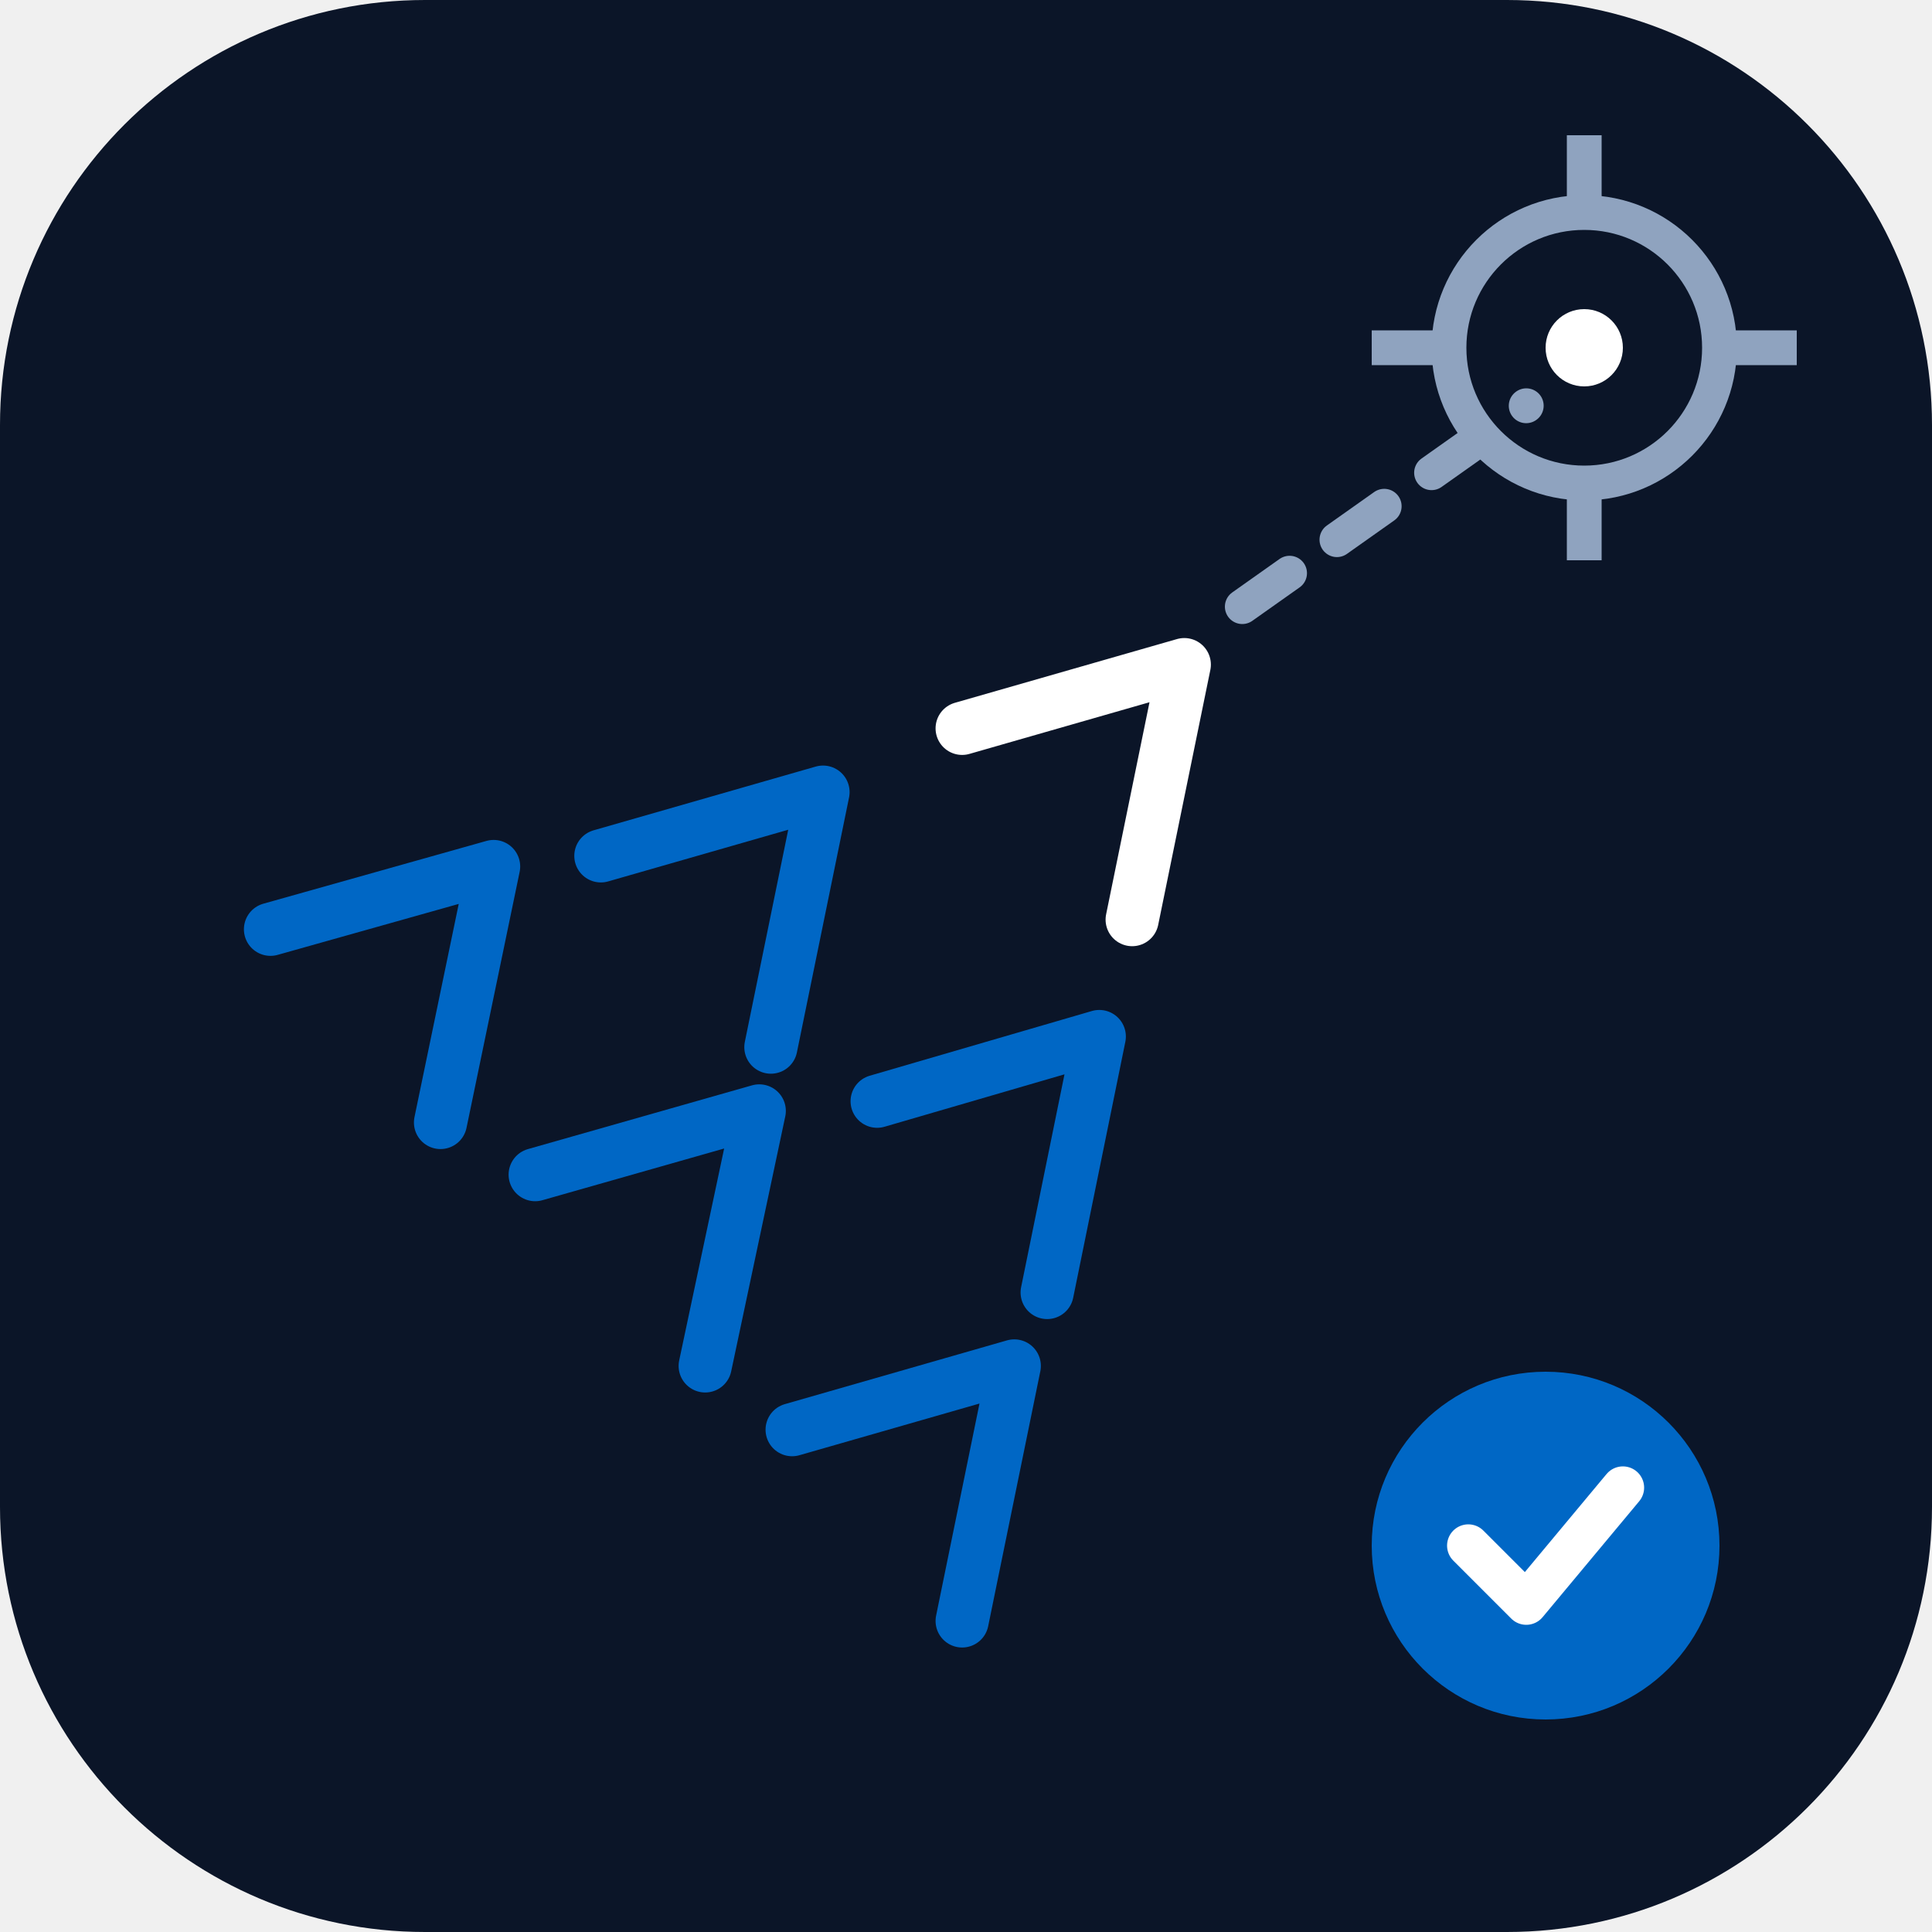
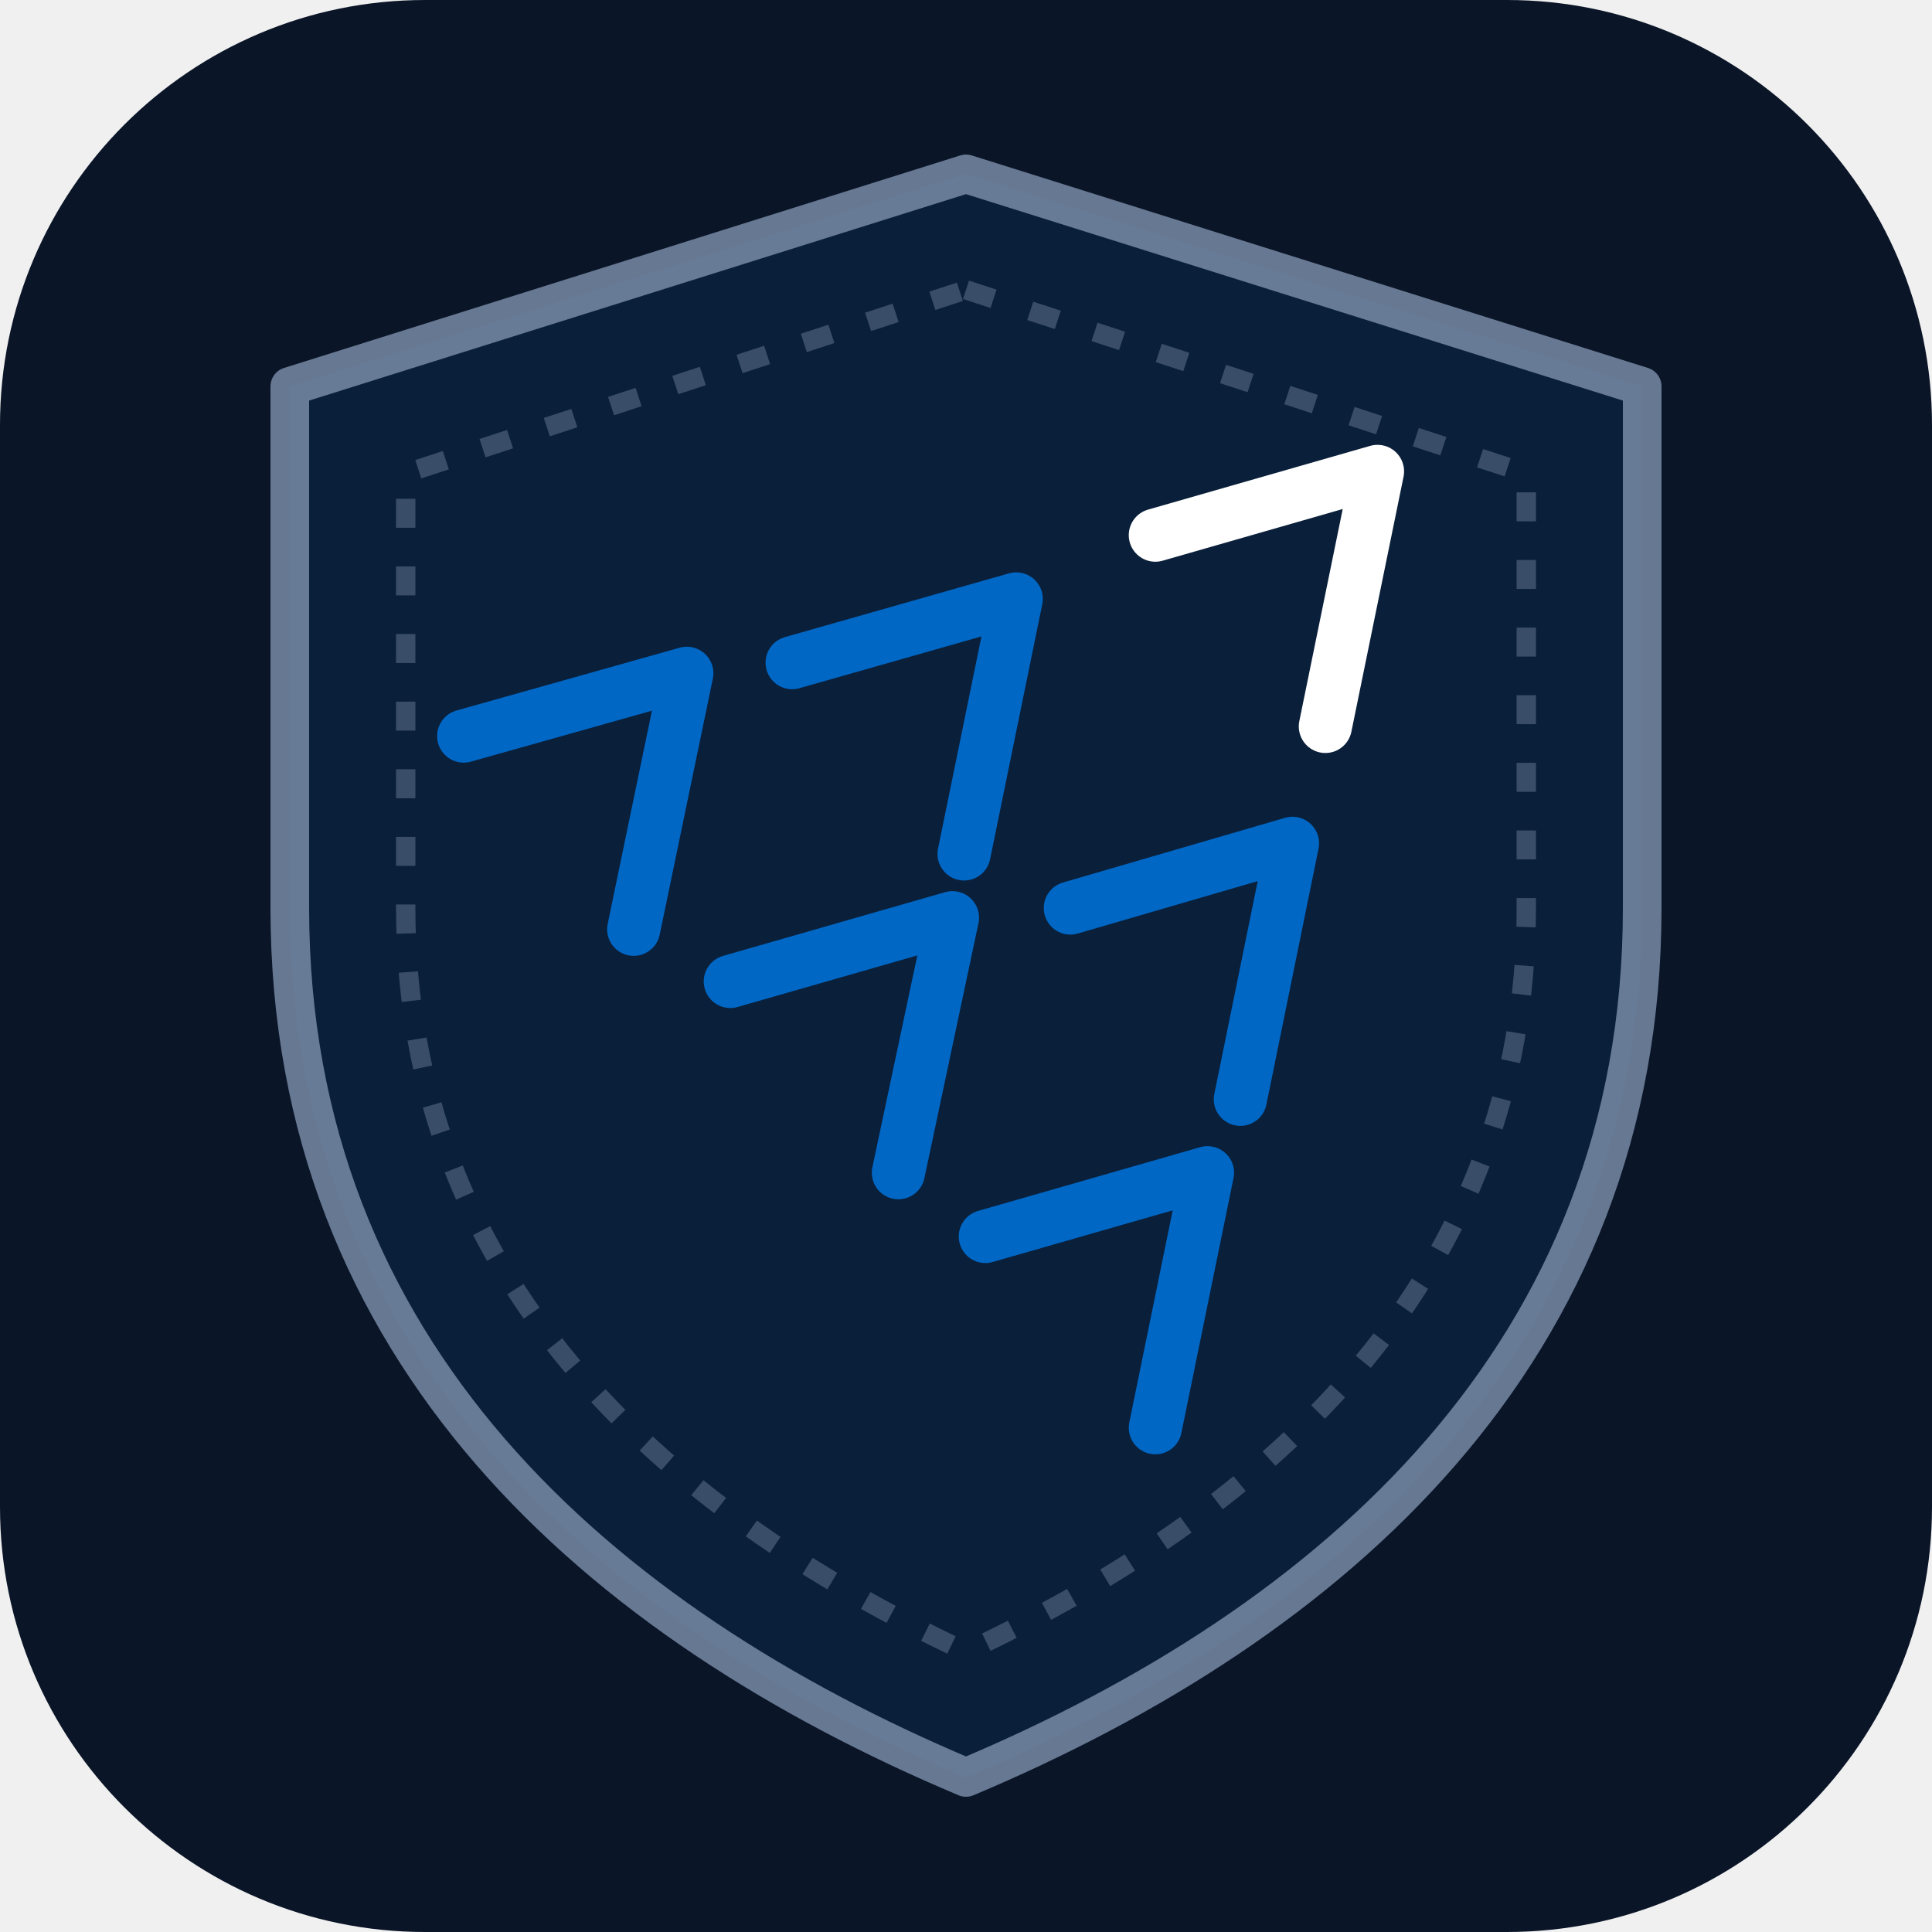
<svg xmlns="http://www.w3.org/2000/svg" viewBox="0 0 100 100" role="img">
  <rect width="100" height="100" rx="22" fill="#0B1528" />
-   <path d="M64.3 31.4L79 21" stroke="#8FA3BF" stroke-width="1.8" stroke-dasharray="3 3" stroke-linecap="round" />
-   <g fill="none" stroke="#8FA3BF" stroke-width="1.8">
-     <circle cx="82" cy="18" r="7" />
-     <path d="M82 7v4M82 25v4M71 18h4M89 18h4" />
+   <path d="M50 9L85 20V47C85 70 69 84 50 92C31 84 15 70 15 47V20Z" fill="#0067C5" fill-opacity=".12" stroke="#8FA3BF" stroke-width="2" stroke-opacity=".7" stroke-linejoin="round" />
+   <path d="M50 15L79 24.5V47C79 66 66 78 50 85.5C34 78 21 66 21 47V24.5Z" fill="none" stroke="#8FA3BF" stroke-width="1" stroke-opacity=".35" stroke-dasharray="1.5 2" />
+   <g fill="none" stroke-linecap="round" stroke-linejoin="round" stroke-width="2.75">
+     <path d="M59.8 27.7L71.3 24.4L68.6 37.6" stroke="#fff" />
+     <path d="M41.0 34.3L52.6 31.0L49.9 44.2" stroke="#0067C5" />
+     <path d="M24.0 38.1L35.55 34.85L32.8 48.1" stroke="#0067C5" />
+     <path d="M55.4 47.0L66.9 43.65L64.2 56.9" stroke="#0067C5" />
+     <path d="M37.8 50.8L49.3 47.5L46.5 60.7" stroke="#0067C5" />
+     <path d="M51.0 64.0L62.5 60.7L59.8 73.9" stroke="#0067C5" />
  </g>
-   <circle cx="82" cy="18" r="2" fill="#fff" />
-   <g fill="none" stroke-linecap="round" stroke-linejoin="round" stroke-width="2.75">
-     <path d="M49.8 37.7L61.3 34.4L58.6 47.6" stroke="#fff" />
-     <path d="M31.1 44.3L42.6 41.0L39.9 54.2" stroke="#0067C5" />
-     <path d="M14.0 48.1L25.55 44.85L22.8 58.1" stroke="#0067C5" />
-     <path d="M45.4 57.0L56.9 53.65L54.2 66.9" stroke="#0067C5" />
-     <path d="M27.7 60.8L39.3 57.5L36.5 70.7" stroke="#0067C5" />
-     <path d="M41.0 74.0L52.5 70.7L49.8 83.9" stroke="#0067C5" />
-   </g>
-   <circle cx="80" cy="80" r="9" fill="#0067C5" />
-   <path d="M76 80l3 3 5-6" fill="none" stroke="#fff" stroke-width="2.2" stroke-linecap="round" stroke-linejoin="round" />
</svg>
